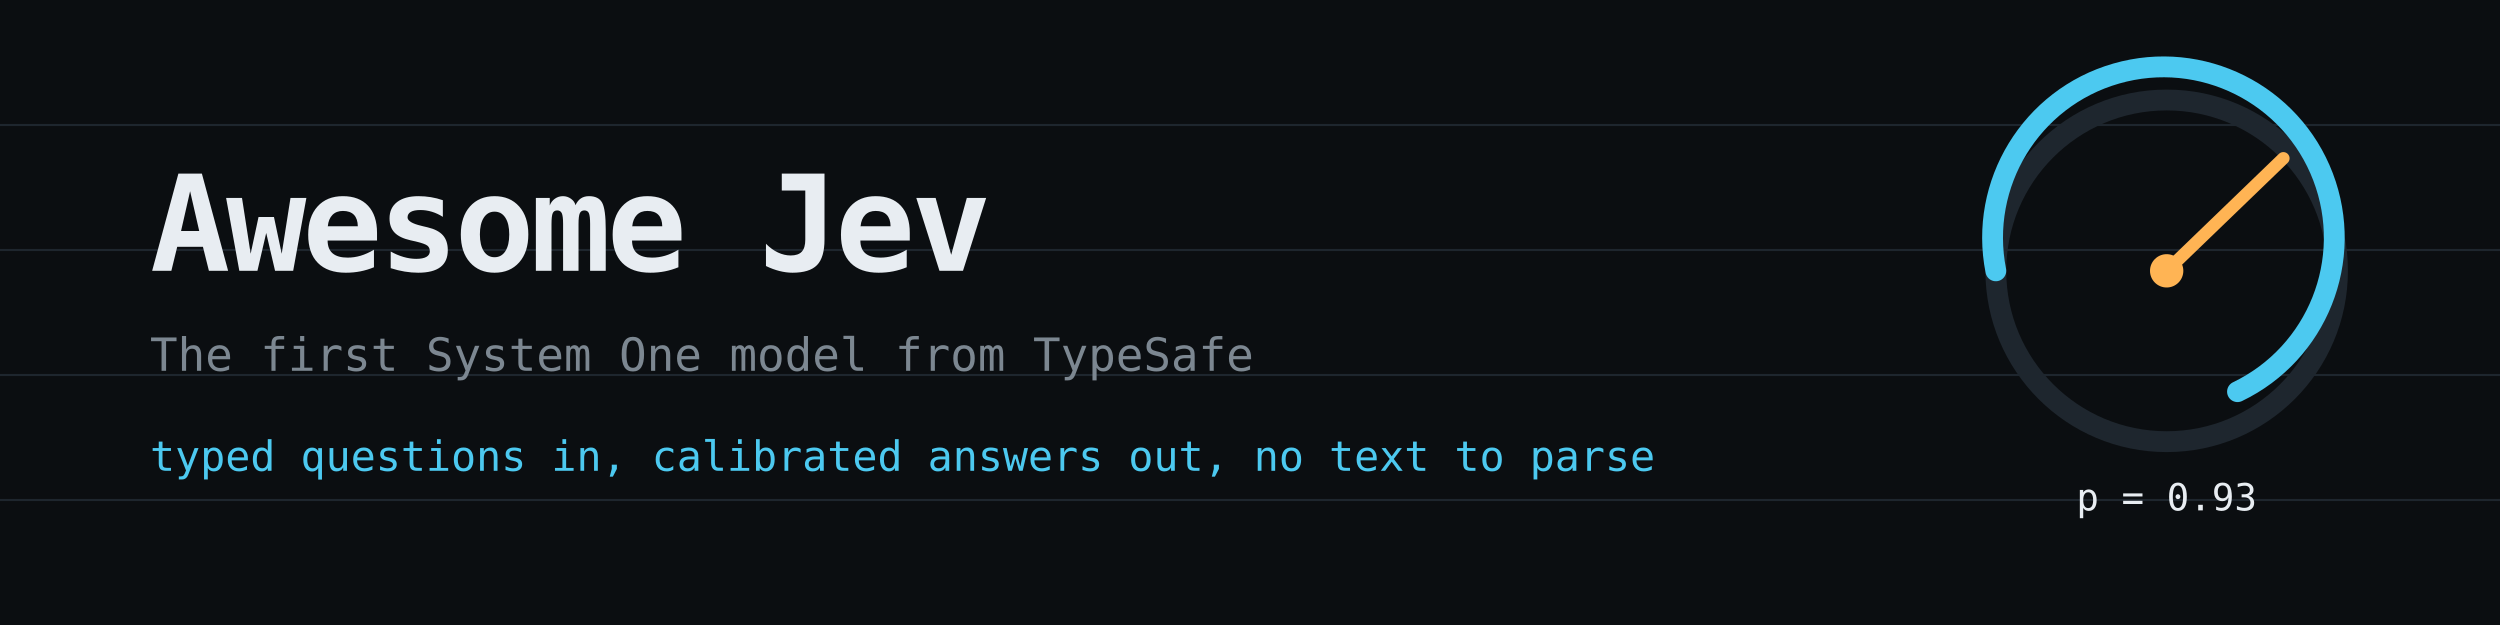
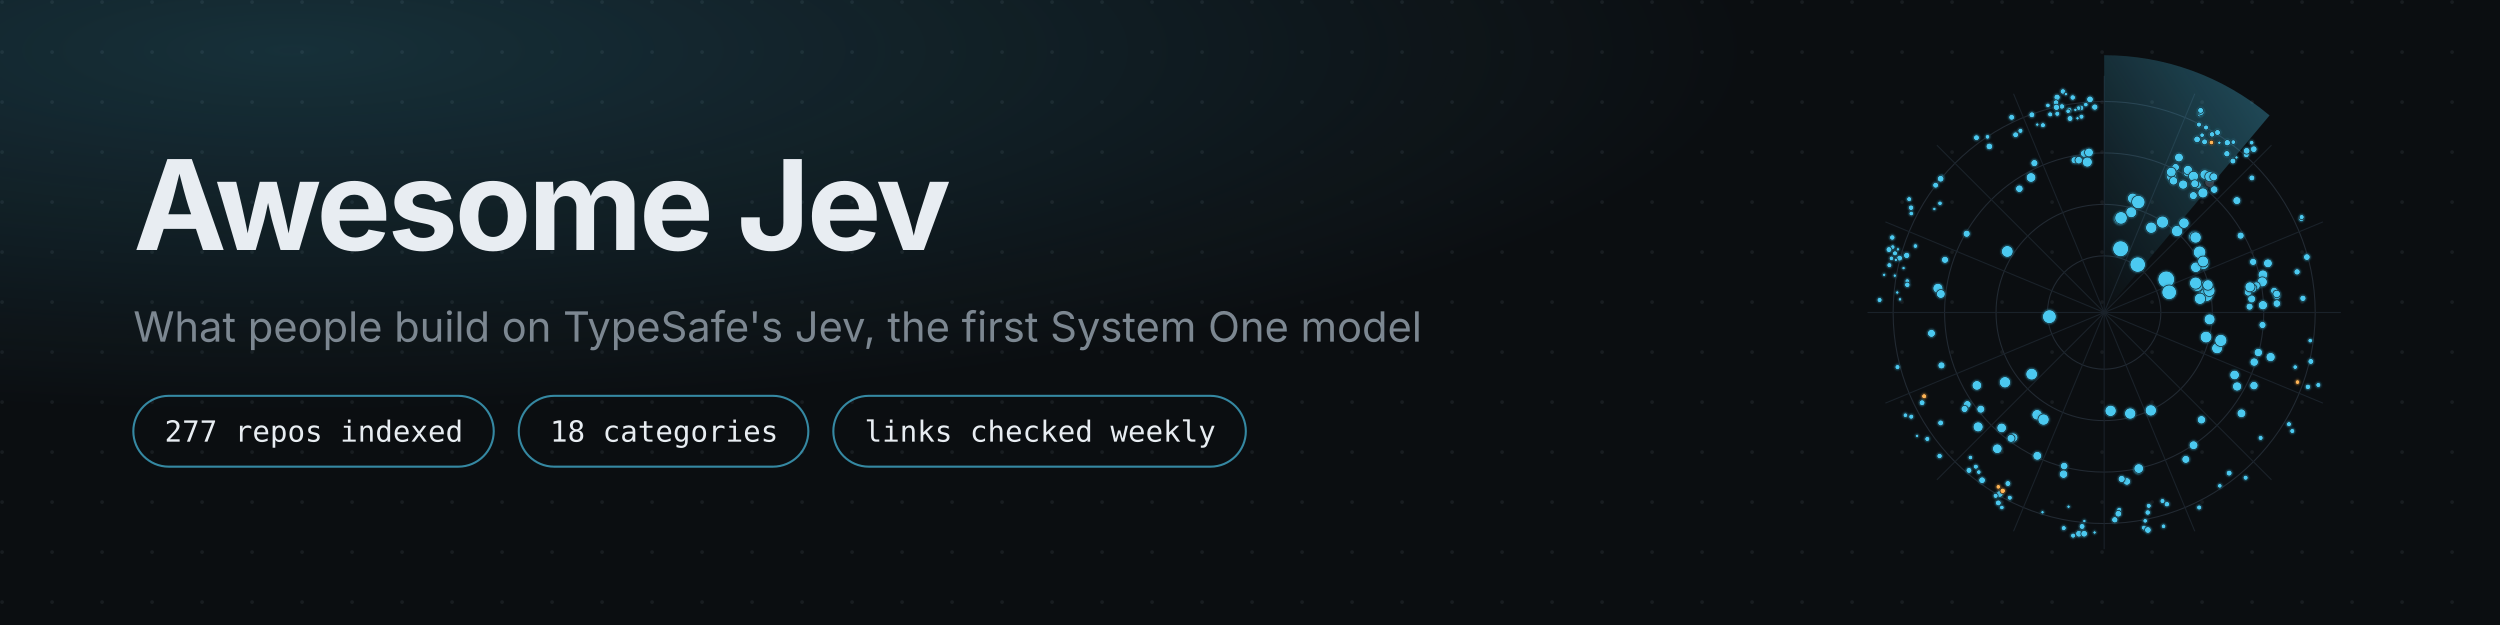
- <svg xmlns="http://www.w3.org/2000/svg" width="1200" height="300" viewBox="0 0 1200 300" role="img" aria-label="Awesome Jev: typed decisions, System One">
+ <svg xmlns="http://www.w3.org/2000/svg" width="1200" height="300" viewBox="0 0 1200 300" role="img" aria-label="Awesome Jev: 277 repos across 18 categories">
+   <defs>
+     <radialGradient id="glow" cx="12%" cy="8%" r="58%">
+       <stop offset="0" stop-color="#4CC9F0" stop-opacity="0.18" />
+       <stop offset="1" stop-color="#4CC9F0" stop-opacity="0" />
+     </radialGradient>
+     <pattern id="grid" width="24" height="24" patternUnits="userSpaceOnUse">
+       <circle cx="1" cy="1" r="0.9" fill="#7C8791" fill-opacity="0.12" />
+     </pattern>
+   </defs>
  <rect width="1200" height="300" fill="#0B0E11" />
-   <g stroke="#1E262E" stroke-width="1">
-     <path d="M0 60H1200M0 120H1200M0 180H1200M0 240H1200" />
-   </g>
-   <g fill="#E8EDF2" font-family="ui-monospace, SFMono-Regular, Menlo, monospace">
-     <text x="72" y="130" font-size="64" font-weight="700" letter-spacing="-2">Awesome Jev</text>
-     <text x="72" y="178" font-size="22" fill="#7C8791">The first System One model from TypeSafe</text>
-     <text x="72" y="226" font-size="20" fill="#4CC9F0">typed questions in, calibrated answers out, no text to parse</text>
-   </g>
-   <g transform="translate(950 40)">
-     <circle cx="90" cy="90" r="82" fill="none" stroke="#1E262E" stroke-width="10" />
-     <path d="M90 90 m-82 0 a82 82 0 1 1 116 58" fill="none" stroke="#4CC9F0" stroke-width="10" stroke-linecap="round" />
-     <line x1="90" y1="90" x2="146" y2="36" stroke="#FFB454" stroke-width="6" stroke-linecap="round" />
-     <circle cx="90" cy="90" r="8" fill="#FFB454" />
-     <text x="90" y="205" text-anchor="middle" font-family="ui-monospace, Menlo, monospace" font-size="18" fill="#E8EDF2">p = 0.93</text>
-   </g>
+   <rect width="1200" height="300" fill="url(#grid)" />
+   <rect width="1200" height="300" fill="url(#glow)" />
+   <text x="64" y="120" font-family="-apple-system, 'Segoe UI', Inter, Helvetica, Arial, sans-serif" font-size="60" font-weight="700" letter-spacing="-1.5" fill="#E8EDF2">Awesome Jev</text>
+   <text x="64" y="164" font-family="-apple-system, 'Segoe UI', Inter, Helvetica, Arial, sans-serif" font-size="20" fill="#7C8791">What people build on TypeSafe's Jev, the first System One model</text>
+   <rect x="64" y="190" width="173" height="34" rx="17" fill="none" stroke="#4CC9F0" stroke-opacity="0.65" />
+   <text x="79" y="212" font-family="ui-monospace, 'SF Mono', Menlo, Consolas, monospace" font-size="14" fill="#E8EDF2">277 repos indexed</text>
+   <rect x="249" y="190" width="139" height="34" rx="17" fill="none" stroke="#4CC9F0" stroke-opacity="0.65" />
+   <text x="264" y="212" font-family="ui-monospace, 'SF Mono', Menlo, Consolas, monospace" font-size="14" fill="#E8EDF2">18 categories</text>
+   <rect x="400" y="190" width="198" height="34" rx="17" fill="none" stroke="#4CC9F0" stroke-opacity="0.65" />
+   <text x="415" y="212" font-family="ui-monospace, 'SF Mono', Menlo, Consolas, monospace" font-size="14" fill="#E8EDF2">links checked weekly</text>
+   <svg x="880" y="20" viewBox="0 0 260 260" width="260" height="260" role="img" aria-label="Radar of 254 repos across 16 categories, rings are star counts">
+     <defs>
+       <filter id="jr-dark-260" x="-60%" y="-60%" width="220%" height="220%">
+         <feGaussianBlur stdDeviation="0.7" result="b" />
+         <feMerge>
+           <feMergeNode in="b" />
+           <feMergeNode in="SourceGraphic" />
+         </feMerge>
+       </filter>
+       <linearGradient id="jr-dark-260-s" x1="0" y1="1" x2="1" y2="0">
+         <stop offset="0" stop-color="#4CC9F0" stop-opacity="0" />
+         <stop offset="1" stop-color="#4CC9F0" stop-opacity="0.35" />
+       </linearGradient>
+     </defs>
+     <circle cx="130" cy="130" r="27.2" fill="none" stroke="#222A33" stroke-width="0.5" />
+     <circle cx="130" cy="130" r="51.9" fill="none" stroke="#222A33" stroke-width="0.5" />
+     <circle cx="130" cy="130" r="76.6" fill="none" stroke="#222A33" stroke-width="0.5" />
+     <circle cx="130" cy="130" r="101.3" fill="none" stroke="#222A33" stroke-width="0.5" />
+     <line x1="130" y1="130" x2="130.0" y2="16.4" stroke="#1A222A" stroke-width="0.5" />
+     <line x1="130" y1="130" x2="173.5" y2="25.0" stroke="#1A222A" stroke-width="0.5" />
+     <line x1="130" y1="130" x2="210.3" y2="49.7" stroke="#1A222A" stroke-width="0.5" />
+     <line x1="130" y1="130" x2="235.0" y2="86.5" stroke="#1A222A" stroke-width="0.5" />
+     <line x1="130" y1="130" x2="243.6" y2="130.0" stroke="#1A222A" stroke-width="0.5" />
+     <line x1="130" y1="130" x2="235.0" y2="173.5" stroke="#1A222A" stroke-width="0.5" />
+     <line x1="130" y1="130" x2="210.3" y2="210.3" stroke="#1A222A" stroke-width="0.5" />
+     <line x1="130" y1="130" x2="173.5" y2="235.0" stroke="#1A222A" stroke-width="0.5" />
+     <line x1="130" y1="130" x2="130.0" y2="243.6" stroke="#1A222A" stroke-width="0.5" />
+     <line x1="130" y1="130" x2="86.5" y2="235.0" stroke="#1A222A" stroke-width="0.5" />
+     <line x1="130" y1="130" x2="49.7" y2="210.3" stroke="#1A222A" stroke-width="0.5" />
+     <line x1="130" y1="130" x2="25.0" y2="173.5" stroke="#1A222A" stroke-width="0.5" />
+     <line x1="130" y1="130" x2="16.4" y2="130.0" stroke="#1A222A" stroke-width="0.5" />
+     <line x1="130" y1="130" x2="25.0" y2="86.5" stroke="#1A222A" stroke-width="0.5" />
+     <line x1="130" y1="130" x2="49.7" y2="49.7" stroke="#1A222A" stroke-width="0.5" />
+     <line x1="130" y1="130" x2="86.5" y2="25.0" stroke="#1A222A" stroke-width="0.5" />
+     <g data-sweep="1">
+       <path d="M130,130 L130.0,6.5 A123.5,123.5 0 0 1 209.4,35.4 Z" fill="url(#jr-dark-260-s)" />
+       <animateTransform attributeName="transform" type="rotate" from="0 130 130" to="360 130 130" dur="8s" repeatCount="indefinite" />
+     </g>
+     <circle class="dot" cx="143.0" cy="81.9" r="2.6" fill="#4CC9F0" stroke="#0B0E11" stroke-width="0.3" filter="url(#jr-dark-260)" />
+     <circle class="dot" cx="143.7" cy="75.2" r="2.5" fill="#4CC9F0" stroke="#0B0E11" stroke-width="0.3" filter="url(#jr-dark-260)" />
+     <circle class="dot" cx="137.3" cy="85.2" r="2.6" fill="#4CC9F0" stroke="#0B0E11" stroke-width="0.3" filter="url(#jr-dark-260)" />
+     <circle class="dot" cx="138.1" cy="84.6" r="3.0" fill="#4CC9F0" stroke="#0B0E11" stroke-width="0.3" filter="url(#jr-dark-260)" />
+     <circle class="dot" cx="137.9" cy="99.4" r="3.8" fill="#4CC9F0" stroke="#0B0E11" stroke-width="0.3" filter="url(#jr-dark-260)" />
+     <circle class="dot" cx="146.4" cy="77.0" r="3.2" fill="#4CC9F0" stroke="#0B0E11" stroke-width="0.3" filter="url(#jr-dark-260)" />
+     <circle class="dot" cx="146.1" cy="107.0" r="3.7" fill="#4CC9F0" stroke="#0B0E11" stroke-width="0.3" filter="url(#jr-dark-260)" />
+     <circle class="dot" cx="152.6" cy="89.3" r="2.7" fill="#4CC9F0" stroke="#0B0E11" stroke-width="0.3" filter="url(#jr-dark-260)" />
+     <circle class="dot" cx="172.8" cy="73.9" r="1.9" fill="#4CC9F0" stroke="#0B0E11" stroke-width="0.3" filter="url(#jr-dark-260)" />
+     <circle class="dot" cx="169.8" cy="63.1" r="1.8" fill="#4CC9F0" stroke="#0B0E11" stroke-width="0.3" filter="url(#jr-dark-260)" />
+     <circle class="dot" cx="170.2" cy="61.6" r="2.2" fill="#4CC9F0" stroke="#0B0E11" stroke-width="0.3" filter="url(#jr-dark-260)" />
+     <circle class="dot" cx="175.9" cy="34.9" r="1.2" fill="#4CC9F0" stroke="#0B0E11" stroke-width="0.3" filter="url(#jr-dark-260)" />
+     <circle class="dot" cx="192.0" cy="48.2" r="1.1" fill="#4CC9F0" stroke="#0B0E11" stroke-width="0.3" filter="url(#jr-dark-260)" />
+     <circle class="dot" cx="177.0" cy="44.9" r="1.1" fill="#4CC9F0" stroke="#0B0E11" stroke-width="0.3" filter="url(#jr-dark-260)" />
+     <circle class="dot" cx="201.8" cy="51.6" r="1.6" fill="#4CC9F0" stroke="#0B0E11" stroke-width="0.3" filter="url(#jr-dark-260)" />
+     <circle class="dot" cx="164.3" cy="60.3" r="1.8" fill="#4CC9F0" stroke="#0B0E11" stroke-width="0.3" filter="url(#jr-dark-260)" />
+     <circle class="dot" cx="180.6" cy="67.6" r="2.3" fill="#3A434D" stroke="#0B0E11" stroke-width="0.3" filter="url(#jr-dark-260)" />
+     <circle class="dot" cx="178.3" cy="63.8" r="2.3" fill="#4CC9F0" stroke="#0B0E11" stroke-width="0.3" filter="url(#jr-dark-260)" />
+     <circle class="dot" cx="180.7" cy="64.8" r="2.4" fill="#4CC9F0" stroke="#0B0E11" stroke-width="0.3" filter="url(#jr-dark-260)" />
+     <circle class="dot" cx="174.8" cy="68.8" r="1.8" fill="#4CC9F0" stroke="#0B0E11" stroke-width="0.3" filter="url(#jr-dark-260)" />
+     <circle class="dot" cx="182.6" cy="64.9" r="1.9" fill="#4CC9F0" stroke="#0B0E11" stroke-width="0.3" filter="url(#jr-dark-260)" />
+     <circle class="dot" cx="188.9" cy="53.8" r="1.5" fill="#4CC9F0" stroke="#0B0E11" stroke-width="0.3" filter="url(#jr-dark-260)" />
+     <circle class="dot" cx="198.2" cy="54.3" r="1.4" fill="#4CC9F0" stroke="#0B0E11" stroke-width="0.3" filter="url(#jr-dark-260)" />
+     <circle class="dot" cx="178.2" cy="48.1" r="1.4" fill="#4CC9F0" stroke="#0B0E11" stroke-width="0.3" filter="url(#jr-dark-260)" />
+     <circle class="dot" cx="174.6" cy="46.9" r="1.6" fill="#4CC9F0" stroke="#0B0E11" stroke-width="0.3" filter="url(#jr-dark-260)" />
+     <circle class="dot" cx="193.5" cy="55.6" r="0.8" fill="#4CC9F0" stroke="#0B0E11" stroke-width="0.3" filter="url(#jr-dark-260)" />
+     <circle class="dot" cx="189.1" cy="48.5" r="1.5" fill="#4CC9F0" stroke="#0B0E11" stroke-width="0.3" filter="url(#jr-dark-260)" />
+     <circle class="dot" cx="176.5" cy="33.9" r="1.5" fill="#4CC9F0" stroke="#0B0E11" stroke-width="0.3" filter="url(#jr-dark-260)" />
+     <circle class="dot" cx="184.4" cy="43.6" r="1.4" fill="#4CC9F0" stroke="#0B0E11" stroke-width="0.3" filter="url(#jr-dark-260)" />
+     <circle class="dot" cx="165.9" cy="55.6" r="2.1" fill="#4CC9F0" stroke="#0B0E11" stroke-width="0.3" filter="url(#jr-dark-260)" />
+     <circle class="dot" cx="176.3" cy="33.0" r="1.4" fill="#4CC9F0" stroke="#0B0E11" stroke-width="0.3" filter="url(#jr-dark-260)" />
+     <circle class="dot" cx="165.0" cy="90.9" r="2.7" fill="#4CC9F0" stroke="#0B0E11" stroke-width="0.3" filter="url(#jr-dark-260)" />
+     <circle class="dot" cx="177.4" cy="72.6" r="2.4" fill="#4CC9F0" stroke="#0B0E11" stroke-width="0.3" filter="url(#jr-dark-260)" />
+     <circle class="dot" cx="172.9" cy="64.6" r="2.4" fill="#4CC9F0" stroke="#0B0E11" stroke-width="0.3" filter="url(#jr-dark-260)" />
+     <circle class="dot" cx="198.4" cy="52.4" r="1.6" fill="#4CC9F0" stroke="#0B0E11" stroke-width="0.3" filter="url(#jr-dark-260)" />
+     <circle class="dot" cx="168.3" cy="87.1" r="2.5" fill="#4CC9F0" stroke="#0B0E11" stroke-width="0.3" filter="url(#jr-dark-260)" />
+     <circle class="dot" cx="178.9" cy="41.2" r="1.2" fill="#4CC9F0" stroke="#0B0E11" stroke-width="0.3" filter="url(#jr-dark-260)" />
+     <circle class="dot" cx="175.5" cy="39.8" r="1.2" fill="#4CC9F0" stroke="#0B0E11" stroke-width="0.3" filter="url(#jr-dark-260)" />
+     <circle class="dot" cx="162.3" cy="64.6" r="2.4" fill="#4CC9F0" stroke="#0B0E11" stroke-width="0.3" filter="url(#jr-dark-260)" />
+     <circle class="dot" cx="185.3" cy="48.5" r="0.8" fill="#4CC9F0" stroke="#0B0E11" stroke-width="0.3" filter="url(#jr-dark-260)" />
+     <circle class="dot" cx="159.8" cy="114.1" r="4.0" fill="#4CC9F0" stroke="#0B0E11" stroke-width="0.3" filter="url(#jr-dark-260)" />
+     <circle class="dot" cx="175.8" cy="101.1" r="3.0" fill="#4CC9F0" stroke="#0B0E11" stroke-width="0.3" filter="url(#jr-dark-260)" />
+     <circle class="dot" cx="177.6" cy="106.7" r="2.7" fill="#4CC9F0" stroke="#0B0E11" stroke-width="0.3" filter="url(#jr-dark-260)" />
+     <circle class="dot" cx="174.0" cy="108.3" r="2.5" fill="#4CC9F0" stroke="#0B0E11" stroke-width="0.3" filter="url(#jr-dark-260)" />
+     <circle class="dot" cx="173.1" cy="93.6" r="2.5" fill="#4CC9F0" stroke="#0B0E11" stroke-width="0.3" filter="url(#jr-dark-260)" />
+     <circle class="dot" cx="195.5" cy="93.1" r="1.7" fill="#4CC9F0" stroke="#0B0E11" stroke-width="0.3" filter="url(#jr-dark-260)" />
+     <circle class="dot" cx="224.6" cy="85.2" r="1.2" fill="#4CC9F0" stroke="#0B0E11" stroke-width="0.3" filter="url(#jr-dark-260)" />
+     <circle class="dot" cx="224.8" cy="84.2" r="1.2" fill="#4CC9F0" stroke="#0B0E11" stroke-width="0.3" filter="url(#jr-dark-260)" />
+     <circle class="dot" cx="200.9" cy="65.4" r="1.4" fill="#4CC9F0" stroke="#0B0E11" stroke-width="0.3" filter="url(#jr-dark-260)" />
+     <circle class="dot" cx="161.2" cy="120.3" r="3.5" fill="#4CC9F0" stroke="#0B0E11" stroke-width="0.3" filter="url(#jr-dark-260)" />
+     <circle class="dot" cx="178.2" cy="118.1" r="3.2" fill="#4CC9F0" stroke="#0B0E11" stroke-width="0.3" filter="url(#jr-dark-260)" />
+     <circle class="dot" cx="179.1" cy="121.5" r="3.2" fill="#4CC9F0" stroke="#0B0E11" stroke-width="0.3" filter="url(#jr-dark-260)" />
+     <circle class="dot" cx="176.0" cy="123.4" r="2.7" fill="#4CC9F0" stroke="#0B0E11" stroke-width="0.3" filter="url(#jr-dark-260)" />
+     <circle class="dot" cx="174.7" cy="117.3" r="2.6" fill="#4CC9F0" stroke="#0B0E11" stroke-width="0.3" filter="url(#jr-dark-260)" />
+     <circle class="dot" cx="206.2" cy="111.9" r="2.3" fill="#4CC9F0" stroke="#0B0E11" stroke-width="0.3" filter="url(#jr-dark-260)" />
+     <circle class="dot" cx="205.9" cy="115.3" r="2.4" fill="#4CC9F0" stroke="#0B0E11" stroke-width="0.3" filter="url(#jr-dark-260)" />
+     <circle class="dot" cx="208.6" cy="106.4" r="2.1" fill="#4CC9F0" stroke="#0B0E11" stroke-width="0.3" filter="url(#jr-dark-260)" />
+     <circle class="dot" cx="200.8" cy="123.5" r="1.9" fill="#4CC9F0" stroke="#0B0E11" stroke-width="0.3" filter="url(#jr-dark-260)" />
+     <circle class="dot" cx="225.4" cy="123.2" r="1.5" fill="#4CC9F0" stroke="#0B0E11" stroke-width="0.3" filter="url(#jr-dark-260)" />
+     <circle class="dot" cx="203.0" cy="117.2" r="1.9" fill="#4CC9F0" stroke="#0B0E11" stroke-width="0.3" filter="url(#jr-dark-260)" />
+     <circle class="dot" cx="222.6" cy="110.5" r="1.5" fill="#4CC9F0" stroke="#0B0E11" stroke-width="0.3" filter="url(#jr-dark-260)" />
+     <circle class="dot" cx="201.5" cy="105.7" r="1.7" fill="#4CC9F0" stroke="#0B0E11" stroke-width="0.3" filter="url(#jr-dark-260)" />
+     <circle class="dot" cx="199.8" cy="127.2" r="1.7" fill="#4CC9F0" stroke="#0B0E11" stroke-width="0.3" filter="url(#jr-dark-260)" />
+     <circle class="dot" cx="212.9" cy="122.2" r="1.7" fill="#4CC9F0" stroke="#0B0E11" stroke-width="0.3" filter="url(#jr-dark-260)" />
+     <circle class="dot" cx="199.1" cy="120.3" r="1.8" fill="#4CC9F0" stroke="#0B0E11" stroke-width="0.3" filter="url(#jr-dark-260)" />
+     <circle class="dot" cx="201.3" cy="118.4" r="2.0" fill="#4CC9F0" stroke="#0B0E11" stroke-width="0.3" filter="url(#jr-dark-260)" />
+     <circle class="dot" cx="227.3" cy="103.4" r="1.6" fill="#4CC9F0" stroke="#0B0E11" stroke-width="0.3" filter="url(#jr-dark-260)" />
+     <circle class="dot" cx="211.6" cy="119.6" r="1.7" fill="#4CC9F0" stroke="#0B0E11" stroke-width="0.3" filter="url(#jr-dark-260)" />
+     <circle class="dot" cx="212.9" cy="125.7" r="1.8" fill="#4CC9F0" stroke="#0B0E11" stroke-width="0.3" filter="url(#jr-dark-260)" />
+     <circle class="dot" cx="212.8" cy="121.1" r="1.8" fill="#4CC9F0" stroke="#0B0E11" stroke-width="0.3" filter="url(#jr-dark-260)" />
+     <circle class="dot" cx="178.9" cy="141.8" r="2.8" fill="#4CC9F0" stroke="#0B0E11" stroke-width="0.3" filter="url(#jr-dark-260)" />
+     <circle class="dot" cx="184.2" cy="147.2" r="2.6" fill="#4CC9F0" stroke="#0B0E11" stroke-width="0.3" filter="url(#jr-dark-260)" />
+     <circle class="dot" cx="186.0" cy="143.4" r="2.9" fill="#4CC9F0" stroke="#0B0E11" stroke-width="0.3" filter="url(#jr-dark-260)" />
+     <circle class="dot" cx="209.9" cy="151.4" r="2.2" fill="#4CC9F0" stroke="#0B0E11" stroke-width="0.3" filter="url(#jr-dark-260)" />
+     <circle class="dot" cx="227.8" cy="165.7" r="1.3" fill="#4CC9F0" stroke="#0B0E11" stroke-width="0.3" filter="url(#jr-dark-260)" />
+     <circle class="dot" cx="229.2" cy="153.5" r="1.4" fill="#4CC9F0" stroke="#0B0E11" stroke-width="0.3" filter="url(#jr-dark-260)" />
+     <circle class="dot" cx="206.0" cy="136.0" r="1.7" fill="#4CC9F0" stroke="#0B0E11" stroke-width="0.3" filter="url(#jr-dark-260)" />
+     <circle class="dot" cx="204.0" cy="149.2" r="2.0" fill="#4CC9F0" stroke="#0B0E11" stroke-width="0.3" filter="url(#jr-dark-260)" />
+     <circle class="dot" cx="221.7" cy="156.2" r="1.1" fill="#4CC9F0" stroke="#0B0E11" stroke-width="0.3" filter="url(#jr-dark-260)" />
+     <circle class="dot" cx="228.9" cy="143.5" r="1.1" fill="#4CC9F0" stroke="#0B0E11" stroke-width="0.3" filter="url(#jr-dark-260)" />
+     <circle class="dot" cx="218.7" cy="183.6" r="1.2" fill="#4CC9F0" stroke="#0B0E11" stroke-width="0.3" filter="url(#jr-dark-260)" />
+     <circle class="dot" cx="205.1" cy="190.2" r="1.2" fill="#4CC9F0" stroke="#0B0E11" stroke-width="0.3" filter="url(#jr-dark-260)" />
+     <circle class="dot" cx="195.9" cy="178.4" r="2.1" fill="#4CC9F0" stroke="#0B0E11" stroke-width="0.3" filter="url(#jr-dark-260)" />
+     <circle class="dot" cx="220.3" cy="186.9" r="1.2" fill="#4CC9F0" stroke="#0B0E11" stroke-width="0.3" filter="url(#jr-dark-260)" />
+     <circle class="dot" cx="201.9" cy="165.1" r="2.0" fill="#4CC9F0" stroke="#0B0E11" stroke-width="0.3" filter="url(#jr-dark-260)" />
+     <circle class="dot" cx="152.4" cy="177.0" r="2.7" fill="#4CC9F0" stroke="#0B0E11" stroke-width="0.3" filter="url(#jr-dark-260)" />
+     <circle class="dot" cx="169.2" cy="200.5" r="1.9" fill="#4CC9F0" stroke="#0B0E11" stroke-width="0.3" filter="url(#jr-dark-260)" />
+     <circle class="dot" cx="190.0" cy="207.1" r="1.4" fill="#4CC9F0" stroke="#0B0E11" stroke-width="0.3" filter="url(#jr-dark-260)" />
+     <circle class="dot" cx="175.6" cy="223.6" r="1.2" fill="#4CC9F0" stroke="#0B0E11" stroke-width="0.3" filter="url(#jr-dark-260)" />
+     <circle class="dot" cx="197.9" cy="209.3" r="1.2" fill="#4CC9F0" stroke="#0B0E11" stroke-width="0.3" filter="url(#jr-dark-260)" />
+     <circle class="dot" cx="176.7" cy="181.5" r="2.0" fill="#4CC9F0" stroke="#0B0E11" stroke-width="0.3" filter="url(#jr-dark-260)" />
+     <circle class="dot" cx="133.1" cy="177.2" r="2.7" fill="#4CC9F0" stroke="#0B0E11" stroke-width="0.3" filter="url(#jr-dark-260)" />
+     <circle class="dot" cx="137.2" cy="224.7" r="1.2" fill="#4CC9F0" stroke="#0B0E11" stroke-width="0.3" filter="url(#jr-dark-260)" />
+     <circle class="dot" cx="160.1" cy="222.0" r="1.3" fill="#4CC9F0" stroke="#0B0E11" stroke-width="0.3" filter="url(#jr-dark-260)" />
+     <circle class="dot" cx="158.5" cy="232.6" r="1.1" fill="#4CC9F0" stroke="#0B0E11" stroke-width="0.3" filter="url(#jr-dark-260)" />
+     <circle class="dot" cx="136.8" cy="226.6" r="1.6" fill="#4CC9F0" stroke="#0B0E11" stroke-width="0.3" filter="url(#jr-dark-260)" />
+     <circle class="dot" cx="150.9" cy="226.0" r="1.3" fill="#4CC9F0" stroke="#0B0E11" stroke-width="0.3" filter="url(#jr-dark-260)" />
+     <circle class="dot" cx="146.2" cy="205.6" r="1.9" fill="#4CC9F0" stroke="#0B0E11" stroke-width="0.3" filter="url(#jr-dark-260)" />
+     <circle class="dot" cx="158.0" cy="220.5" r="1.2" fill="#4CC9F0" stroke="#0B0E11" stroke-width="0.3" filter="url(#jr-dark-260)" />
+     <circle class="dot" cx="151.4" cy="222.8" r="1.2" fill="#4CC9F0" stroke="#0B0E11" stroke-width="0.3" filter="url(#jr-dark-260)" />
+     <circle class="dot" cx="149.7" cy="230.0" r="1.1" fill="#4CC9F0" stroke="#0B0E11" stroke-width="0.3" filter="url(#jr-dark-260)" />
+     <circle class="dot" cx="146.6" cy="204.9" r="2.3" fill="#4CC9F0" stroke="#0B0E11" stroke-width="0.3" filter="url(#jr-dark-260)" />
+     <circle class="dot" cx="149.1" cy="233.3" r="1.2" fill="#4CC9F0" stroke="#0B0E11" stroke-width="0.3" filter="url(#jr-dark-260)" />
+     <circle class="dot" cx="140.9" cy="211.1" r="1.8" fill="#4CC9F0" stroke="#0B0E11" stroke-width="0.3" filter="url(#jr-dark-260)" />
+     <circle class="dot" cx="110.6" cy="233.5" r="1.2" fill="#4CC9F0" stroke="#0B0E11" stroke-width="0.3" filter="url(#jr-dark-260)" />
+     <circle class="dot" cx="117.9" cy="236.2" r="1.6" fill="#4CC9F0" stroke="#0B0E11" stroke-width="0.3" filter="url(#jr-dark-260)" />
+     <circle class="dot" cx="110.5" cy="207.6" r="2.0" fill="#4CC9F0" stroke="#0B0E11" stroke-width="0.3" filter="url(#jr-dark-260)" />
+     <circle class="dot" cx="125.4" cy="235.6" r="0.8" fill="#4CC9F0" stroke="#0B0E11" stroke-width="0.3" filter="url(#jr-dark-260)" />
+     <circle class="dot" cx="112.9" cy="223.2" r="0.8" fill="#4CC9F0" stroke="#0B0E11" stroke-width="0.3" filter="url(#jr-dark-260)" />
+     <circle class="dot" cx="110.8" cy="203.7" r="1.8" fill="#4CC9F0" stroke="#0B0E11" stroke-width="0.3" filter="url(#jr-dark-260)" />
+     <circle class="dot" cx="119.4" cy="232.7" r="1.4" fill="#4CC9F0" stroke="#0B0E11" stroke-width="0.3" filter="url(#jr-dark-260)" />
+     <circle class="dot" cx="120.5" cy="230.1" r="0.8" fill="#4CC9F0" stroke="#0B0E11" stroke-width="0.3" filter="url(#jr-dark-260)" />
+     <circle class="dot" cx="100.4" cy="225.9" r="0.8" fill="#4CC9F0" stroke="#0B0E11" stroke-width="0.3" filter="url(#jr-dark-260)" />
+     <circle class="dot" cx="97.8" cy="179.1" r="2.5" fill="#4CC9F0" stroke="#0B0E11" stroke-width="0.3" filter="url(#jr-dark-260)" />
+     <circle class="dot" cx="86.4" cy="190.0" r="2.2" fill="#4CC9F0" stroke="#0B0E11" stroke-width="0.3" filter="url(#jr-dark-260)" />
+     <circle class="dot" cx="97.9" cy="198.8" r="2.1" fill="#4CC9F0" stroke="#0B0E11" stroke-width="0.3" filter="url(#jr-dark-260)" />
+     <circle class="dot" cx="79.9" cy="217.1" r="1.6" fill="#4CC9F0" stroke="#0B0E11" stroke-width="0.3" filter="url(#jr-dark-260)" />
+     <circle class="dot" cx="84.7" cy="218.9" r="1.2" fill="#4CC9F0" stroke="#0B0E11" stroke-width="0.3" filter="url(#jr-dark-260)" />
+     <circle class="dot" cx="80.8" cy="185.4" r="2.3" fill="#4CC9F0" stroke="#0B0E11" stroke-width="0.3" filter="url(#jr-dark-260)" />
+     <circle class="dot" cx="85.3" cy="190.4" r="1.9" fill="#4CC9F0" stroke="#0B0E11" stroke-width="0.3" filter="url(#jr-dark-260)" />
+     <circle class="dot" cx="100.9" cy="181.4" r="2.7" fill="#4CC9F0" stroke="#0B0E11" stroke-width="0.3" filter="url(#jr-dark-260)" />
+     <circle class="dot" cx="65.1" cy="205.8" r="1.4" fill="#4CC9F0" stroke="#0B0E11" stroke-width="0.3" filter="url(#jr-dark-260)" />
+     <circle class="dot" cx="68.4" cy="204.0" r="1.2" fill="#4CC9F0" stroke="#0B0E11" stroke-width="0.3" filter="url(#jr-dark-260)" />
+     <circle class="dot" cx="65.8" cy="199.6" r="1.1" fill="#4CC9F0" stroke="#0B0E11" stroke-width="0.3" filter="url(#jr-dark-260)" />
+     <circle class="dot" cx="69.8" cy="206.6" r="1.1" fill="#4CC9F0" stroke="#0B0E11" stroke-width="0.3" filter="url(#jr-dark-260)" />
+     <circle class="dot" cx="77.9" cy="218.0" r="1.2" fill="#4CC9F0" stroke="#0B0E11" stroke-width="0.3" filter="url(#jr-dark-260)" />
+     <circle class="dot" cx="83.8" cy="212.1" r="1.4" fill="#4CC9F0" stroke="#0B0E11" stroke-width="0.3" filter="url(#jr-dark-260)" />
+     <circle class="dot" cx="79.2" cy="221.4" r="1.4" fill="#4CC9F0" stroke="#0B0E11" stroke-width="0.3" filter="url(#jr-dark-260)" />
+     <circle class="dot" cx="95.2" cy="159.6" r="2.8" fill="#4CC9F0" stroke="#0B0E11" stroke-width="0.3" filter="url(#jr-dark-260)" />
+     <circle class="dot" cx="68.9" cy="165.0" r="2.3" fill="#4CC9F0" stroke="#0B0E11" stroke-width="0.3" filter="url(#jr-dark-260)" />
+     <circle class="dot" cx="64.3" cy="174.1" r="1.8" fill="#4CC9F0" stroke="#0B0E11" stroke-width="0.3" filter="url(#jr-dark-260)" />
+     <circle class="dot" cx="34.6" cy="179.3" r="1.1" fill="#4CC9F0" stroke="#0B0E11" stroke-width="0.3" filter="url(#jr-dark-260)" />
+     <circle class="dot" cx="51.5" cy="183.0" r="1.4" fill="#4CC9F0" stroke="#0B0E11" stroke-width="0.3" filter="url(#jr-dark-260)" />
+     <circle class="dot" cx="70.8" cy="176.4" r="1.9" fill="#4CC9F0" stroke="#0B0E11" stroke-width="0.3" filter="url(#jr-dark-260)" />
+     <circle class="dot" cx="51.0" cy="198.9" r="1.3" fill="#4CC9F0" stroke="#0B0E11" stroke-width="0.3" filter="url(#jr-dark-260)" />
+     <circle class="dot" cx="42.6" cy="173.3" r="1.4" fill="#4CC9F0" stroke="#0B0E11" stroke-width="0.3" filter="url(#jr-dark-260)" />
+     <circle class="dot" cx="37.4" cy="180.0" r="1.2" fill="#4CC9F0" stroke="#0B0E11" stroke-width="0.3" filter="url(#jr-dark-260)" />
+     <circle class="dot" cx="45.1" cy="190.7" r="1.2" fill="#4CC9F0" stroke="#0B0E11" stroke-width="0.3" filter="url(#jr-dark-260)" />
+     <circle class="dot" cx="82.4" cy="163.5" r="2.7" fill="#4CC9F0" stroke="#0B0E11" stroke-width="0.3" filter="url(#jr-dark-260)" />
+     <circle class="dot" cx="40.2" cy="189.2" r="0.8" fill="#4CC9F0" stroke="#0B0E11" stroke-width="0.3" filter="url(#jr-dark-260)" />
+     <circle class="dot" cx="103.7" cy="132.0" r="3.3" fill="#4CC9F0" stroke="#0B0E11" stroke-width="0.3" filter="url(#jr-dark-260)" />
+     <circle class="dot" cx="30.8" cy="156.2" r="1.2" fill="#4CC9F0" stroke="#0B0E11" stroke-width="0.3" filter="url(#jr-dark-260)" />
+     <circle class="dot" cx="51.9" cy="155.4" r="1.7" fill="#4CC9F0" stroke="#0B0E11" stroke-width="0.3" filter="url(#jr-dark-260)" />
+     <circle class="dot" cx="53.6" cy="104.7" r="1.7" fill="#4CC9F0" stroke="#0B0E11" stroke-width="0.3" filter="url(#jr-dark-260)" />
+     <circle class="dot" cx="35.2" cy="102.6" r="1.5" fill="#4CC9F0" stroke="#0B0E11" stroke-width="0.3" filter="url(#jr-dark-260)" />
+     <circle class="dot" cx="28.3" cy="94.0" r="1.3" fill="#4CC9F0" stroke="#0B0E11" stroke-width="0.3" filter="url(#jr-dark-260)" />
+     <circle class="dot" cx="28.5" cy="98.6" r="1.1" fill="#4CC9F0" stroke="#0B0E11" stroke-width="0.3" filter="url(#jr-dark-260)" />
+     <circle class="dot" cx="26.7" cy="99.8" r="1.4" fill="#4CC9F0" stroke="#0B0E11" stroke-width="0.3" filter="url(#jr-dark-260)" />
+     <circle class="dot" cx="26.9" cy="107.3" r="1.2" fill="#4CC9F0" stroke="#0B0E11" stroke-width="0.3" filter="url(#jr-dark-260)" />
+     <circle class="dot" cx="39.4" cy="98.1" r="1.1" fill="#4CC9F0" stroke="#0B0E11" stroke-width="0.3" filter="url(#jr-dark-260)" />
+     <circle class="dot" cx="30.7" cy="120.4" r="0.8" fill="#4CC9F0" stroke="#0B0E11" stroke-width="0.3" filter="url(#jr-dark-260)" />
+     <circle class="dot" cx="35.5" cy="114.9" r="1.1" fill="#4CC9F0" stroke="#0B0E11" stroke-width="0.3" filter="url(#jr-dark-260)" />
+     <circle class="dot" cx="31.8" cy="103.9" r="1.4" fill="#4CC9F0" stroke="#0B0E11" stroke-width="0.3" filter="url(#jr-dark-260)" />
+     <circle class="dot" cx="35.5" cy="116.7" r="1.3" fill="#4CC9F0" stroke="#0B0E11" stroke-width="0.3" filter="url(#jr-dark-260)" />
+     <circle class="dot" cx="24.4" cy="111.9" r="0.8" fill="#4CC9F0" stroke="#0B0E11" stroke-width="0.3" filter="url(#jr-dark-260)" />
+     <circle class="dot" cx="22.2" cy="124.0" r="1.2" fill="#4CC9F0" stroke="#0B0E11" stroke-width="0.3" filter="url(#jr-dark-260)" />
+     <circle class="dot" cx="32.0" cy="123.7" r="0.8" fill="#4CC9F0" stroke="#0B0E11" stroke-width="0.3" filter="url(#jr-dark-260)" />
+     <circle class="dot" cx="50.2" cy="118.4" r="2.4" fill="#4CC9F0" stroke="#0B0E11" stroke-width="0.3" filter="url(#jr-dark-260)" />
+     <circle class="dot" cx="27.9" cy="104.0" r="1.1" fill="#4CC9F0" stroke="#0B0E11" stroke-width="0.3" filter="url(#jr-dark-260)" />
+     <circle class="dot" cx="64.0" cy="92.2" r="1.7" fill="#4CC9F0" stroke="#0B0E11" stroke-width="0.3" filter="url(#jr-dark-260)" />
+     <circle class="dot" cx="83.5" cy="100.7" r="2.8" fill="#4CC9F0" stroke="#0B0E11" stroke-width="0.3" filter="url(#jr-dark-260)" />
+     <circle class="dot" cx="51.2" cy="77.6" r="1.1" fill="#4CC9F0" stroke="#0B0E11" stroke-width="0.3" filter="url(#jr-dark-260)" />
+     <circle class="dot" cx="37.4" cy="82.5" r="1.1" fill="#4CC9F0" stroke="#0B0E11" stroke-width="0.3" filter="url(#jr-dark-260)" />
+     <circle class="dot" cx="52.2" cy="64.8" r="0.8" fill="#4CC9F0" stroke="#0B0E11" stroke-width="0.3" filter="url(#jr-dark-260)" />
+     <circle class="dot" cx="49.1" cy="68.9" r="1.4" fill="#4CC9F0" stroke="#0B0E11" stroke-width="0.3" filter="url(#jr-dark-260)" />
+     <circle class="dot" cx="37.3" cy="79.7" r="1.3" fill="#4CC9F0" stroke="#0B0E11" stroke-width="0.3" filter="url(#jr-dark-260)" />
+     <circle class="dot" cx="48.5" cy="80.3" r="0.8" fill="#4CC9F0" stroke="#0B0E11" stroke-width="0.3" filter="url(#jr-dark-260)" />
+     <circle class="dot" cx="89.3" cy="70.6" r="1.8" fill="#4CC9F0" stroke="#0B0E11" stroke-width="0.3" filter="url(#jr-dark-260)" />
+     <circle class="dot" cx="68.7" cy="46.1" r="1.4" fill="#4CC9F0" stroke="#0B0E11" stroke-width="0.3" filter="url(#jr-dark-260)" />
+     <circle class="dot" cx="89.8" cy="42.8" r="1.2" fill="#4CC9F0" stroke="#0B0E11" stroke-width="0.3" filter="url(#jr-dark-260)" />
+     <circle class="dot" cx="85.6" cy="36.3" r="1.4" fill="#4CC9F0" stroke="#0B0E11" stroke-width="0.3" filter="url(#jr-dark-260)" />
+     <circle class="dot" cx="94.9" cy="65.2" r="2.3" fill="#4CC9F0" stroke="#0B0E11" stroke-width="0.3" filter="url(#jr-dark-260)" />
+     <circle class="dot" cx="96.5" cy="58.3" r="1.7" fill="#4CC9F0" stroke="#0B0E11" stroke-width="0.3" filter="url(#jr-dark-260)" />
+     <circle class="dot" cx="74.0" cy="45.7" r="1.1" fill="#4CC9F0" stroke="#0B0E11" stroke-width="0.3" filter="url(#jr-dark-260)" />
+     <circle class="dot" cx="87.5" cy="44.7" r="1.4" fill="#4CC9F0" stroke="#0B0E11" stroke-width="0.3" filter="url(#jr-dark-260)" />
+     <circle class="dot" cx="113.3" cy="32.8" r="1.2" fill="#4CC9F0" stroke="#0B0E11" stroke-width="0.3" filter="url(#jr-dark-260)" />
+     <circle class="dot" cx="121.2" cy="30.2" r="1.1" fill="#4CC9F0" stroke="#0B0E11" stroke-width="0.3" filter="url(#jr-dark-260)" />
+     <circle class="dot" cx="115.8" cy="56.9" r="1.7" fill="#4CC9F0" stroke="#0B0E11" stroke-width="0.3" filter="url(#jr-dark-260)" />
+     <circle class="dot" cx="114.9" cy="26.8" r="1.3" fill="#4CC9F0" stroke="#0B0E11" stroke-width="0.3" filter="url(#jr-dark-260)" />
+     <circle class="dot" cx="120.4" cy="53.7" r="1.8" fill="#4CC9F0" stroke="#0B0E11" stroke-width="0.3" filter="url(#jr-dark-260)" />
+     <circle class="dot" cx="113.6" cy="36.9" r="1.4" fill="#4CC9F0" stroke="#0B0E11" stroke-width="0.3" filter="url(#jr-dark-260)" />
+     <circle class="dot" cx="117.8" cy="56.9" r="1.8" fill="#4CC9F0" stroke="#0B0E11" stroke-width="0.3" filter="url(#jr-dark-260)" />
+     <circle class="dot" cx="119.1" cy="36.0" r="1.2" fill="#4CC9F0" stroke="#0B0E11" stroke-width="0.3" filter="url(#jr-dark-260)" />
+     <circle class="dot" cx="107.5" cy="34.6" r="1.2" fill="#4CC9F0" stroke="#0B0E11" stroke-width="0.3" filter="url(#jr-dark-260)" />
+     <circle class="dot" cx="109.7" cy="31.1" r="1.3" fill="#4CC9F0" stroke="#0B0E11" stroke-width="0.3" filter="url(#jr-dark-260)" />
+     <circle class="dot" cx="104.1" cy="34.9" r="1.2" fill="#4CC9F0" stroke="#0B0E11" stroke-width="0.3" filter="url(#jr-dark-260)" />
+     <circle class="dot" cx="118.9" cy="31.8" r="1.3" fill="#4CC9F0" stroke="#0B0E11" stroke-width="0.3" filter="url(#jr-dark-260)" />
+     <circle class="dot" cx="107.4" cy="26.7" r="1.5" fill="#4CC9F0" stroke="#0B0E11" stroke-width="0.3" filter="url(#jr-dark-260)" />
+     <circle class="dot" cx="121.9" cy="57.8" r="2.4" fill="#4CC9F0" stroke="#0B0E11" stroke-width="0.3" filter="url(#jr-dark-260)" />
+     <circle class="dot" cx="110.2" cy="23.9" r="1.3" fill="#4CC9F0" stroke="#0B0E11" stroke-width="0.3" filter="url(#jr-dark-260)" />
+     <circle class="dot" cx="97.9" cy="39.8" r="0.8" fill="#4CC9F0" stroke="#0B0E11" stroke-width="0.3" filter="url(#jr-dark-260)" />
+     <circle class="dot" cx="117.7" cy="31.9" r="1.1" fill="#4CC9F0" stroke="#0B0E11" stroke-width="0.3" filter="url(#jr-dark-260)" />
+     <circle class="dot" cx="117.2" cy="36.8" r="0.8" fill="#4CC9F0" stroke="#0B0E11" stroke-width="0.3" filter="url(#jr-dark-260)" />
+     <circle class="dot" cx="116.2" cy="32.7" r="0.8" fill="#4CC9F0" stroke="#0B0E11" stroke-width="0.3" filter="url(#jr-dark-260)" />
+     <circle class="dot" cx="111.6" cy="25.2" r="0.8" fill="#4CC9F0" stroke="#0B0E11" stroke-width="0.3" filter="url(#jr-dark-260)" />
+     <circle class="dot" cx="100.6" cy="40.1" r="1.2" fill="#4CC9F0" stroke="#0B0E11" stroke-width="0.3" filter="url(#jr-dark-260)" />
+     <circle class="dot" cx="112.7" cy="33.4" r="1.1" fill="#4CC9F0" stroke="#0B0E11" stroke-width="0.3" filter="url(#jr-dark-260)" />
+     <circle class="dot" cx="106.9" cy="29.2" r="1.3" fill="#4CC9F0" stroke="#0B0E11" stroke-width="0.3" filter="url(#jr-dark-260)" />
+     <circle class="dot" cx="158.0" cy="86.6" r="2.9" fill="#4CC9F0" stroke="#0B0E11" stroke-width="0.3" filter="url(#jr-dark-260)" />
+     <circle class="dot" cx="167.9" cy="68.6" r="2.2" fill="#4CC9F0" stroke="#0B0E11" stroke-width="0.3" filter="url(#jr-dark-260)" />
+     <circle class="dot" cx="162.2" cy="62.6" r="2.3" fill="#4CC9F0" stroke="#0B0E11" stroke-width="0.3" filter="url(#jr-dark-260)" />
+     <circle class="dot" cx="163.3" cy="66.8" r="2.0" fill="#4CC9F0" stroke="#0B0E11" stroke-width="0.3" filter="url(#jr-dark-260)" />
+     <circle class="dot" cx="181.5" cy="48.4" r="1.1" fill="#FFB454" stroke="#0B0E11" stroke-width="0.3" filter="url(#jr-dark-260)" />
+     <circle class="dot" cx="182.8" cy="71.0" r="1.8" fill="#4CC9F0" stroke="#0B0E11" stroke-width="0.3" filter="url(#jr-dark-260)" />
+     <circle class="dot" cx="181.8" cy="44.5" r="1.3" fill="#4CC9F0" stroke="#0B0E11" stroke-width="0.3" filter="url(#jr-dark-260)" />
+     <circle class="dot" cx="173.5" cy="68.2" r="1.9" fill="#4CC9F0" stroke="#0B0E11" stroke-width="0.3" filter="url(#jr-dark-260)" />
+     <circle class="dot" cx="200.8" cy="48.5" r="1.1" fill="#4CC9F0" stroke="#0B0E11" stroke-width="0.3" filter="url(#jr-dark-260)" />
+     <circle class="dot" cx="191.8" cy="57.3" r="1.4" fill="#4CC9F0" stroke="#0B0E11" stroke-width="0.3" filter="url(#jr-dark-260)" />
+     <circle class="dot" cx="177.5" cy="105.5" r="2.6" fill="#4CC9F0" stroke="#0B0E11" stroke-width="0.3" filter="url(#jr-dark-260)" />
+     <circle class="dot" cx="173.9" cy="94.0" r="2.7" fill="#4CC9F0" stroke="#0B0E11" stroke-width="0.3" filter="url(#jr-dark-260)" />
+     <circle class="dot" cx="193.7" cy="76.3" r="1.9" fill="#4CC9F0" stroke="#0B0E11" stroke-width="0.3" filter="url(#jr-dark-260)" />
+     <circle class="dot" cx="173.9" cy="115.9" r="2.9" fill="#4CC9F0" stroke="#0B0E11" stroke-width="0.3" filter="url(#jr-dark-260)" />
+     <circle class="dot" cx="180.5" cy="119.6" r="2.7" fill="#4CC9F0" stroke="#0B0E11" stroke-width="0.3" filter="url(#jr-dark-260)" />
+     <circle class="dot" cx="179.8" cy="116.8" r="2.5" fill="#4CC9F0" stroke="#0B0E11" stroke-width="0.3" filter="url(#jr-dark-260)" />
+     <circle class="dot" cx="206.2" cy="126.5" r="2.2" fill="#4CC9F0" stroke="#0B0E11" stroke-width="0.3" filter="url(#jr-dark-260)" />
+     <circle class="dot" cx="200.0" cy="117.7" r="2.4" fill="#4CC9F0" stroke="#0B0E11" stroke-width="0.3" filter="url(#jr-dark-260)" />
+     <circle class="dot" cx="180.6" cy="133.3" r="2.6" fill="#4CC9F0" stroke="#0B0E11" stroke-width="0.3" filter="url(#jr-dark-260)" />
+     <circle class="dot" cx="202.0" cy="153.8" r="2.0" fill="#4CC9F0" stroke="#0B0E11" stroke-width="0.3" filter="url(#jr-dark-260)" />
+     <circle class="dot" cx="232.8" cy="164.8" r="1.2" fill="#4CC9F0" stroke="#0B0E11" stroke-width="0.3" filter="url(#jr-dark-260)" />
+     <circle class="dot" cx="222.8" cy="163.4" r="1.1" fill="#FFB454" stroke="#0B0E11" stroke-width="0.3" filter="url(#jr-dark-260)" />
+     <circle class="dot" cx="192.6" cy="160.0" r="2.3" fill="#4CC9F0" stroke="#0B0E11" stroke-width="0.3" filter="url(#jr-dark-260)" />
+     <circle class="dot" cx="193.8" cy="165.5" r="2.2" fill="#4CC9F0" stroke="#0B0E11" stroke-width="0.3" filter="url(#jr-dark-260)" />
+     <circle class="dot" cx="172.9" cy="193.7" r="2.1" fill="#4CC9F0" stroke="#0B0E11" stroke-width="0.3" filter="url(#jr-dark-260)" />
+     <circle class="dot" cx="185.5" cy="213.2" r="1.1" fill="#4CC9F0" stroke="#0B0E11" stroke-width="0.3" filter="url(#jr-dark-260)" />
+     <circle class="dot" cx="142.5" cy="178.5" r="2.7" fill="#4CC9F0" stroke="#0B0E11" stroke-width="0.3" filter="url(#jr-dark-260)" />
+     <circle class="dot" cx="135.1" cy="229.5" r="1.5" fill="#4CC9F0" stroke="#0B0E11" stroke-width="0.3" filter="url(#jr-dark-260)" />
+     <circle class="dot" cx="138.4" cy="209.9" r="1.7" fill="#4CC9F0" stroke="#0B0E11" stroke-width="0.3" filter="url(#jr-dark-260)" />
+     <circle class="dot" cx="151.0" cy="234.4" r="1.6" fill="#4CC9F0" stroke="#0B0E11" stroke-width="0.3" filter="url(#jr-dark-260)" />
+     <circle class="dot" cx="120.4" cy="236.2" r="1.6" fill="#4CC9F0" stroke="#0B0E11" stroke-width="0.3" filter="url(#jr-dark-260)" />
+     <circle class="dot" cx="115.1" cy="237.1" r="1.2" fill="#4CC9F0" stroke="#0B0E11" stroke-width="0.3" filter="url(#jr-dark-260)" />
+     <circle class="dot" cx="80.9" cy="223.6" r="1.1" fill="#4CC9F0" stroke="#0B0E11" stroke-width="0.3" filter="url(#jr-dark-260)" />
+     <circle class="dot" cx="78.7" cy="195.4" r="2.3" fill="#4CC9F0" stroke="#0B0E11" stroke-width="0.3" filter="url(#jr-dark-260)" />
+     <circle class="dot" cx="71.4" cy="210.5" r="1.6" fill="#4CC9F0" stroke="#0B0E11" stroke-width="0.3" filter="url(#jr-dark-260)" />
+     <circle class="dot" cx="79.2" cy="213.7" r="1.1" fill="#FFB454" stroke="#0B0E11" stroke-width="0.3" filter="url(#jr-dark-260)" />
+     <circle class="dot" cx="81.3" cy="215.6" r="1.3" fill="#FFB454" stroke="#0B0E11" stroke-width="0.3" filter="url(#jr-dark-260)" />
+     <circle class="dot" cx="69.5" cy="184.9" r="2.4" fill="#4CC9F0" stroke="#0B0E11" stroke-width="0.3" filter="url(#jr-dark-260)" />
+     <circle class="dot" cx="63.0" cy="176.3" r="1.7" fill="#4CC9F0" stroke="#0B0E11" stroke-width="0.3" filter="url(#jr-dark-260)" />
+     <circle class="dot" cx="43.6" cy="170.2" r="1.2" fill="#FFB454" stroke="#0B0E11" stroke-width="0.3" filter="url(#jr-dark-260)" />
+     <circle class="dot" cx="47.1" cy="140.0" r="1.9" fill="#4CC9F0" stroke="#0B0E11" stroke-width="0.3" filter="url(#jr-dark-260)" />
+     <circle class="dot" cx="33.7" cy="108.7" r="0.8" fill="#4CC9F0" stroke="#0B0E11" stroke-width="0.3" filter="url(#jr-dark-260)" />
+     <circle class="dot" cx="51.6" cy="121.1" r="2.1" fill="#4CC9F0" stroke="#0B0E11" stroke-width="0.3" filter="url(#jr-dark-260)" />
+     <circle class="dot" cx="29.5" cy="112.3" r="0.8" fill="#4CC9F0" stroke="#0B0E11" stroke-width="0.3" filter="url(#jr-dark-260)" />
+     <circle class="dot" cx="31.0" cy="99.7" r="0.8" fill="#4CC9F0" stroke="#0B0E11" stroke-width="0.3" filter="url(#jr-dark-260)" />
+     <circle class="dot" cx="29.6" cy="101.6" r="1.2" fill="#4CC9F0" stroke="#0B0E11" stroke-width="0.3" filter="url(#jr-dark-260)" />
+     <circle class="dot" cx="30.0" cy="104.7" r="0.8" fill="#4CC9F0" stroke="#0B0E11" stroke-width="0.3" filter="url(#jr-dark-260)" />
+     <circle class="dot" cx="51.5" cy="65.8" r="1.6" fill="#4CC9F0" stroke="#0B0E11" stroke-width="0.3" filter="url(#jr-dark-260)" />
+     <circle class="dot" cx="36.4" cy="75.6" r="1.2" fill="#4CC9F0" stroke="#0B0E11" stroke-width="0.3" filter="url(#jr-dark-260)" />
+     <circle class="dot" cx="74.9" cy="50.3" r="1.6" fill="#4CC9F0" stroke="#0B0E11" stroke-width="0.3" filter="url(#jr-dark-260)" />
+     <circle class="dot" cx="122.7" cy="53.2" r="2.1" fill="#4CC9F0" stroke="#0B0E11" stroke-width="0.3" filter="url(#jr-dark-260)" />
+     <circle class="dot" cx="125.5" cy="31.4" r="1.5" fill="#4CC9F0" stroke="#0B0E11" stroke-width="0.3" filter="url(#jr-dark-260)" />
+     <circle class="dot" cx="95.3" cy="35.1" r="1.4" fill="#4CC9F0" stroke="#0B0E11" stroke-width="0.3" filter="url(#jr-dark-260)" />
+     <circle class="dot" cx="123.2" cy="27.7" r="1.6" fill="#4CC9F0" stroke="#0B0E11" stroke-width="0.3" filter="url(#jr-dark-260)" />
+     <circle class="dot" cx="107.1" cy="31.5" r="1.5" fill="#4CC9F0" stroke="#0B0E11" stroke-width="0.3" filter="url(#jr-dark-260)" />
+     <circle class="dot" cx="103.0" cy="30.6" r="1.1" fill="#4CC9F0" stroke="#0B0E11" stroke-width="0.3" filter="url(#jr-dark-260)" />
+   </svg>
</svg>
